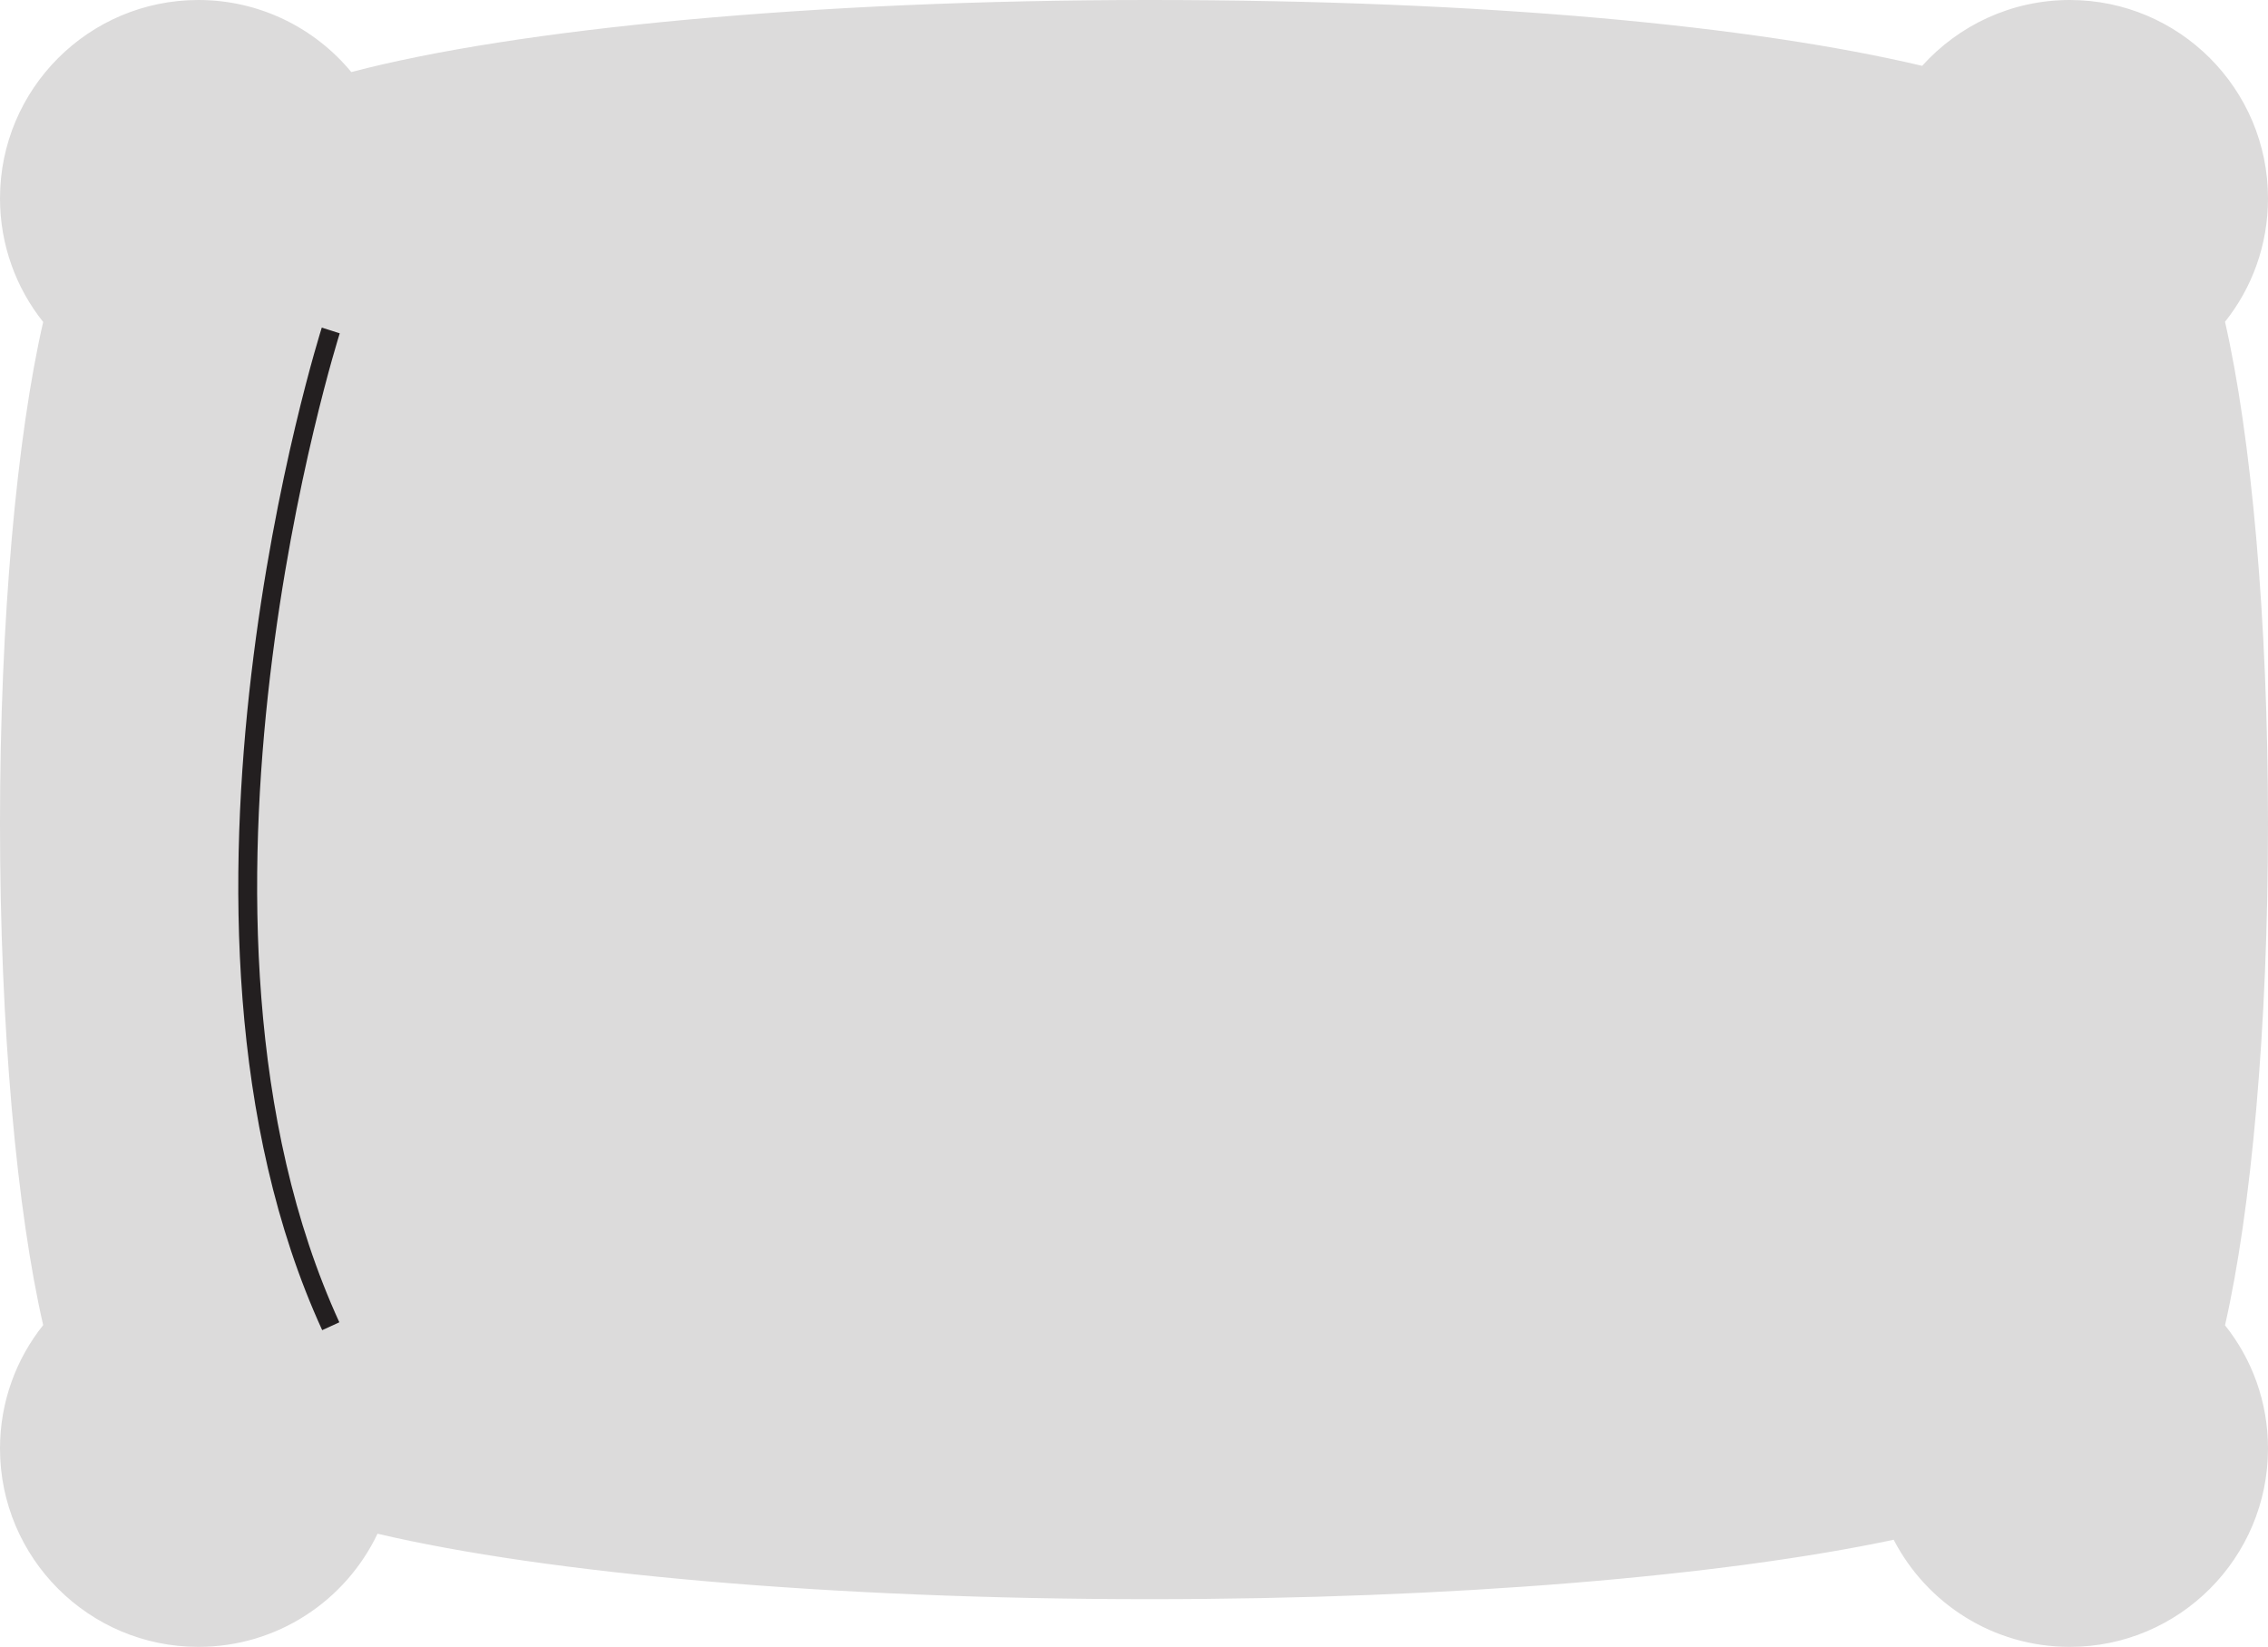
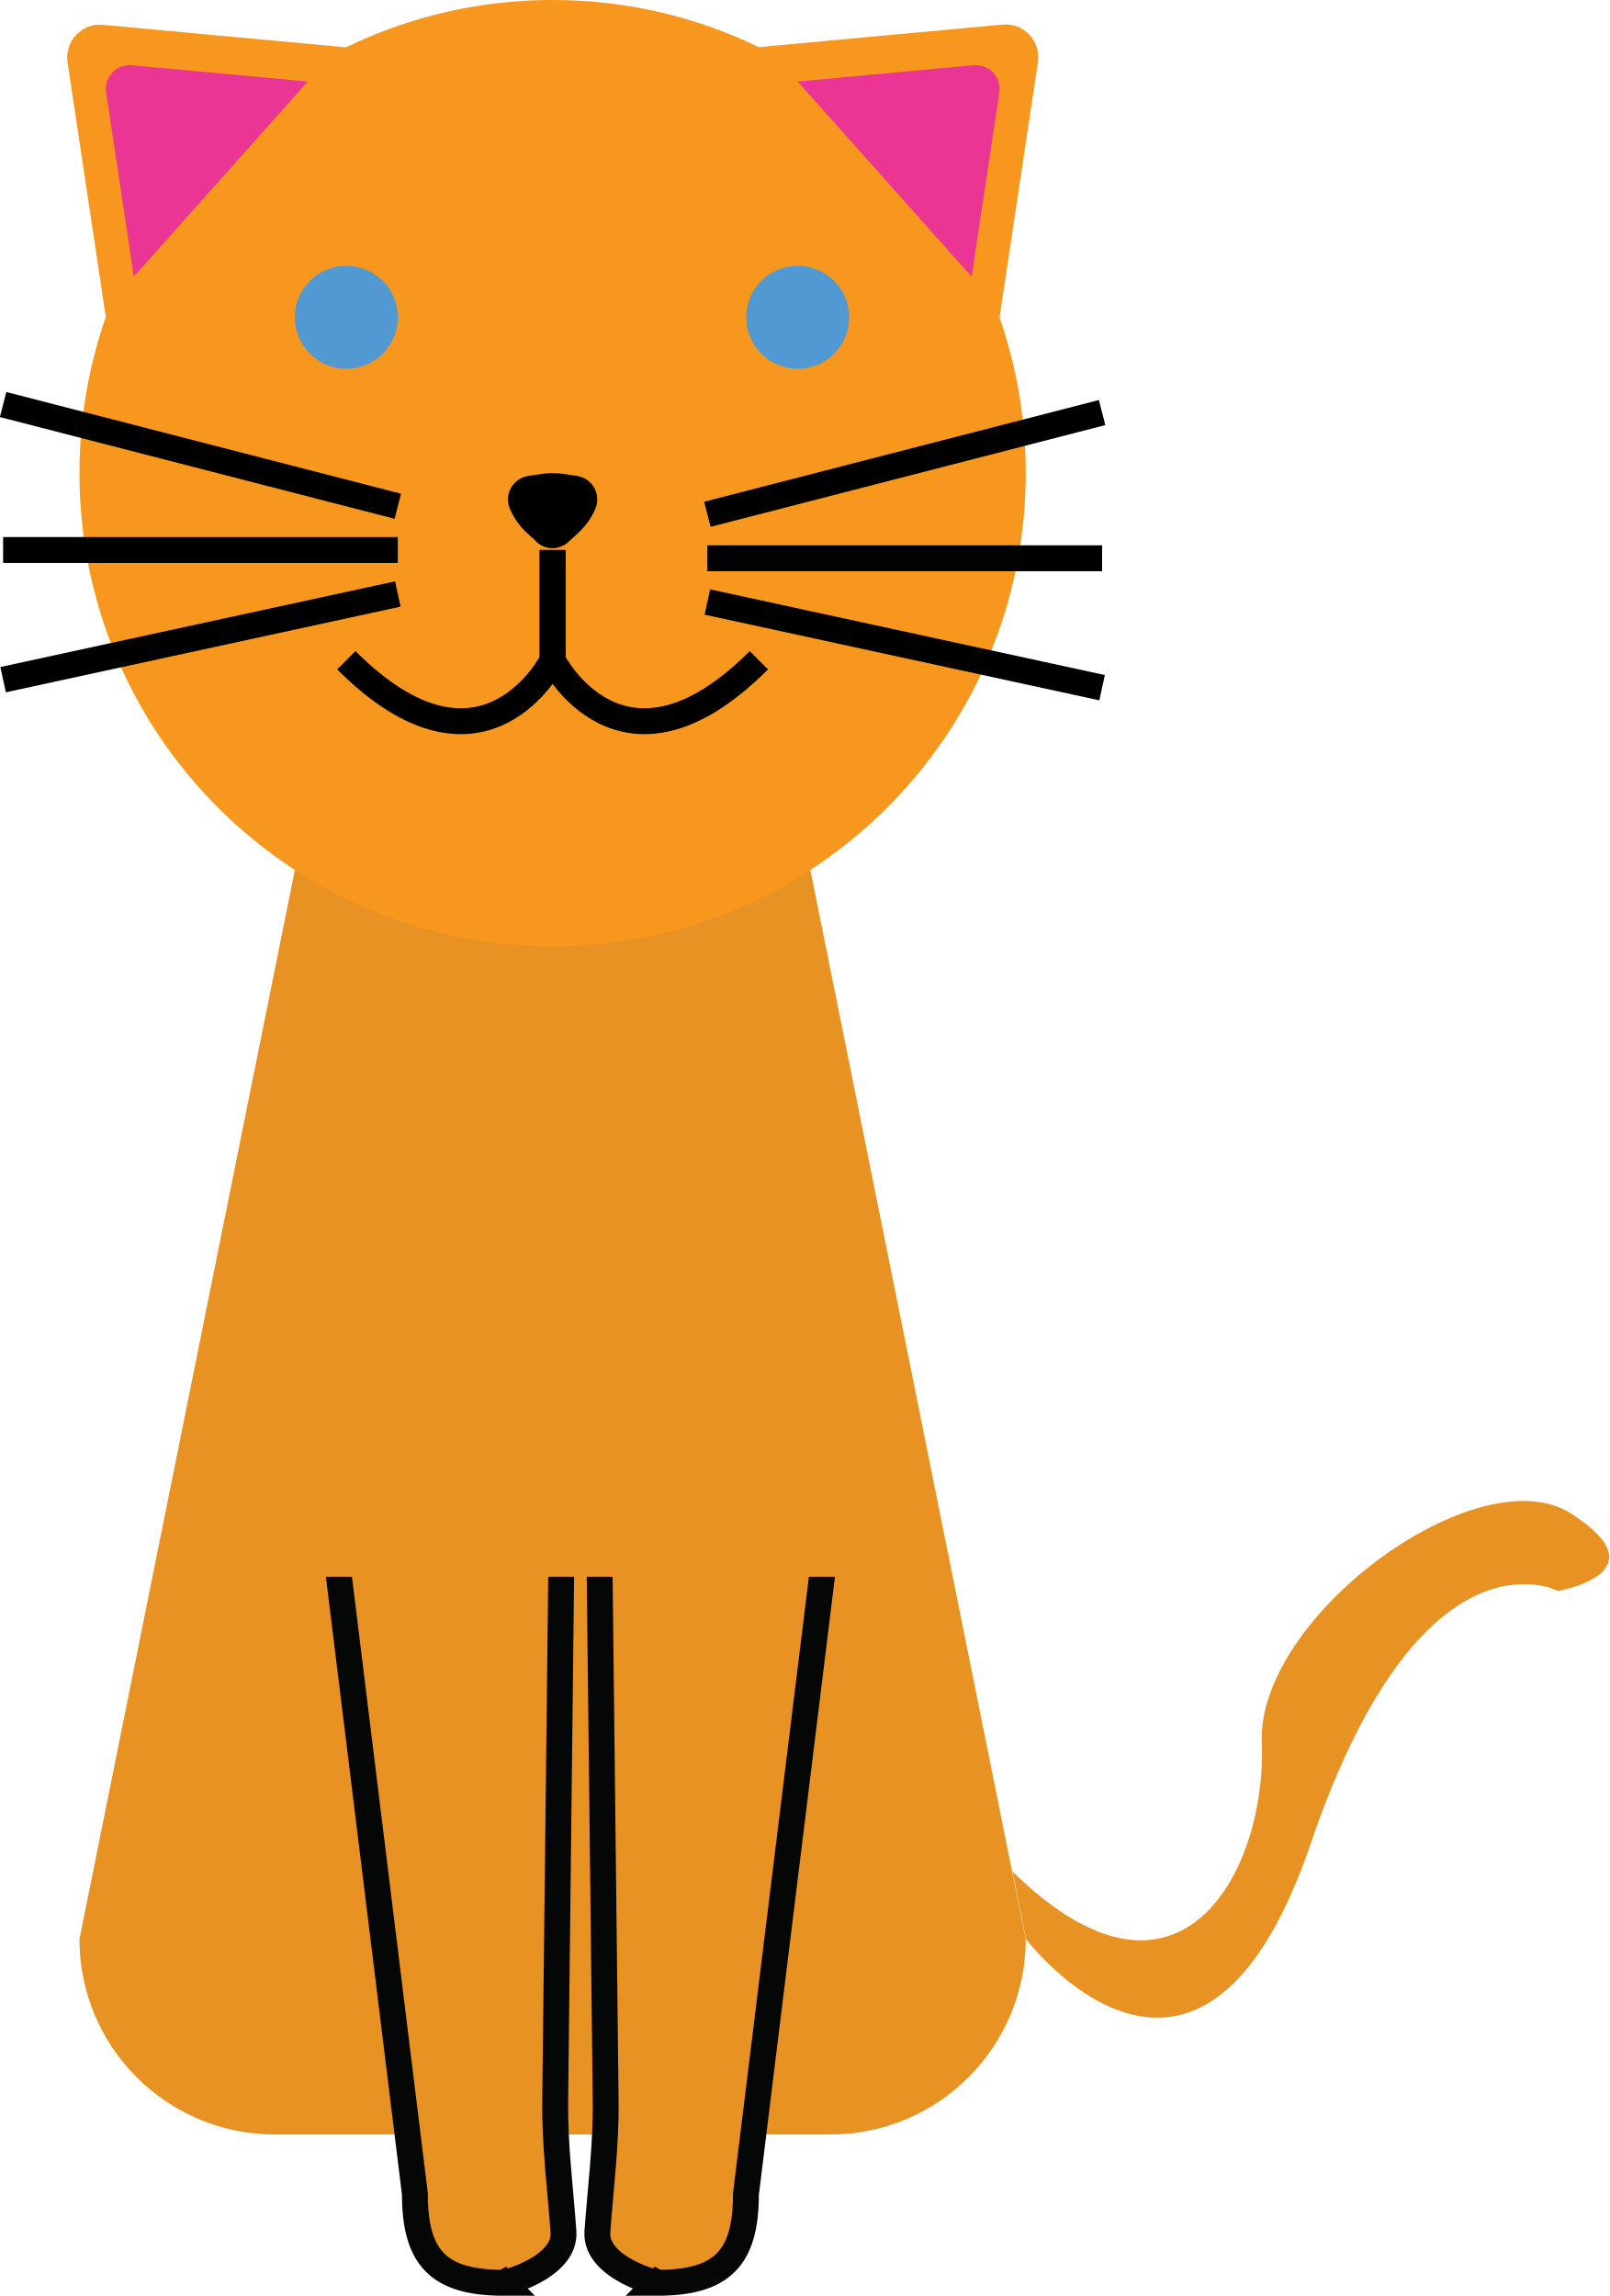
- <svg xmlns="http://www.w3.org/2000/svg" id="Layer_2" data-name="Layer 2" viewBox="0 0 120.27 87.31">
+ <svg xmlns="http://www.w3.org/2000/svg" id="Layer_2" data-name="Layer 2" viewBox="0 0 62.17 88.71">
  <defs>
    <style>
      .cls-1 {
        fill: none;
-         stroke: #231f20;
+         stroke: #000;
+       }
+ 
+       .cls-1, .cls-2 {
        stroke-miterlimit: 10;
      }

+       .cls-3 {
+         fill: #eb3594;
+       }
+ 
      .cls-2 {
-         fill: #dcdbdb;
+         stroke: #050606;
+       }
+ 
+       .cls-2, .cls-4 {
+         fill: #e99224;
+       }
+ 
+       .cls-5 {
+         fill: #f8971d;
+       }
+ 
+       .cls-6 {
+         fill: #5099d3;
      }
    </style>
  </defs>
-   <g id="Layer_1-2" data-name="Layer 1">
-     <g id="uuid-65425774-1d0f-4df3-8b7d-c76424c46dfe" data-name="Layer 1-2">
-       <path class="cls-2" d="M120.27,43.66c0,10.9-.9,20.56-2.28,26.6,1.43,1.79,2.28,4.06,2.28,6.53,0,5.81-4.71,10.52-10.51,10.52-4.06,0-7.59-2.3-9.34-5.68-9.06,1.92-23.37,3.15-39.47,3.15-16.99,0-31.99-1.37-40.93-3.47-1.69,3.55-5.31,6-9.5,6-5.81,0-10.52-4.71-10.52-10.52,0-2.47.86-4.75,2.29-6.54-1.39-6.04-2.29-15.7-2.29-26.59s.9-20.55,2.29-26.59c-1.43-1.79-2.29-4.08-2.29-6.55C0,4.71,4.71,0,10.52,0c3.26,0,6.18,1.49,8.11,3.82C27.36,1.53,43.04,0,60.95,0s32.04,1.38,40.98,3.49c1.93-2.14,4.72-3.49,7.83-3.49,5.8,0,10.51,4.71,10.51,10.52,0,2.47-.85,4.75-2.28,6.54,1.38,6.03,2.28,15.7,2.28,26.6Z" />
-       <path class="cls-1" d="M17.54,17.52s-9.91,31.15,0,52.79" />
-     </g>
+   <g id="Dimensions">
+     <path class="cls-4" d="M32.09,82.47H10.62c-4.17,0-7.55-3.38-7.55-7.55l8.32-41.3h19.92l8.32,41.3c0,4.17-3.38,7.55-7.55,7.55Z" />
+     <path class="cls-5" d="M29.32,1.82l9.3,10.43,1.48-9.85c.12-.81-.55-1.53-1.37-1.45l-9.4.87h0Z" />
+     <circle class="cls-5" cx="21.35" cy="18.28" r="18.28" />
+     <path class="cls-5" d="M13.38,1.82L4.09,12.26,2.61,2.41c-.12-.81.55-1.53,1.37-1.45l9.4.87h0Z" />
+     <path class="cls-3" d="M11.89,3.15l-6.72,7.54-1.07-7.12c-.09-.59.4-1.1.99-1.05l6.79.63h0Z" />
+     <path class="cls-3" d="M30.82,3.15l6.72,7.54,1.07-7.12c.09-.59-.4-1.1-.99-1.05l-6.79.63h0Z" />
+     <circle class="cls-6" cx="13.38" cy="12.26" r="1.99" />
+     <circle class="cls-6" cx="30.82" cy="12.26" r="1.99" />
+     <path d="M20.74,20.94l-.37-.34c-.29-.26-.51-.58-.67-.94h0c-.24-.55.11-1.17.7-1.27l.53-.08c.28-.04.56-.04.84,0l.53.08c.59.09.94.72.7,1.27h0c-.15.36-.38.67-.67.94l-.37.34c-.35.32-.88.32-1.23,0Z" />
+     <path class="cls-1" d="M21.35,21.25v4.26s-2.67,5.3-7.97,0" />
+     <path class="cls-1" d="M21.35,21.25v4.26s2.67,5.3,7.97,0" />
+     <line class="cls-1" x1="15.37" y1="19.56" x2=".12" y2="15.63" />
+     <line class="cls-1" x1="15.37" y1="21.25" x2=".12" y2="21.25" />
+     <line class="cls-1" x1="15.37" y1="22.95" x2=".12" y2="26.26" />
+     <line class="cls-1" x1="27.33" y1="19.87" x2="42.58" y2="15.94" />
+     <line class="cls-1" x1="27.33" y1="21.57" x2="42.58" y2="21.57" />
+     <line class="cls-1" x1="27.33" y1="23.26" x2="42.58" y2="26.57" />
+     <path class="cls-2" d="M19.47,88.2h0c-2.5,0-3.44-.93-3.44-3.43l-3.29-26.73c0-2.5,5.31-3.8,7.81-3.8h0c2.5,0,4.53,2.03,1.15,5.05l-.25,21.9c-.02,1.69.2,3.36.32,5.04.1,1.43-2.48,2.05-2.31,1.96Z" />
+     <path class="cls-2" d="M25.38,88.2h0c2.5,0,3.44-.93,3.44-3.43l3.29-26.73c0-2.5-5.31-3.8-7.81-3.8h0c-2.5,0-4.53,2.03-1.15,5.05l.25,21.9c.02,1.69-.2,3.36-.32,5.04-.1,1.43,2.48,2.05,2.31,1.96Z" />
+     <rect class="cls-4" x="8.84" y="52.78" width="25.02" height="8.14" />
+     <path class="cls-4" d="M39.64,74.92s6.72,8.86,11-3.69,9.56-9.76,9.56-9.76c0,0,4.08-.7.5-2.99s-12.15,3.98-11.95,8.86-3.14,11.34-9.63,4.97" />
  </g>
</svg>
